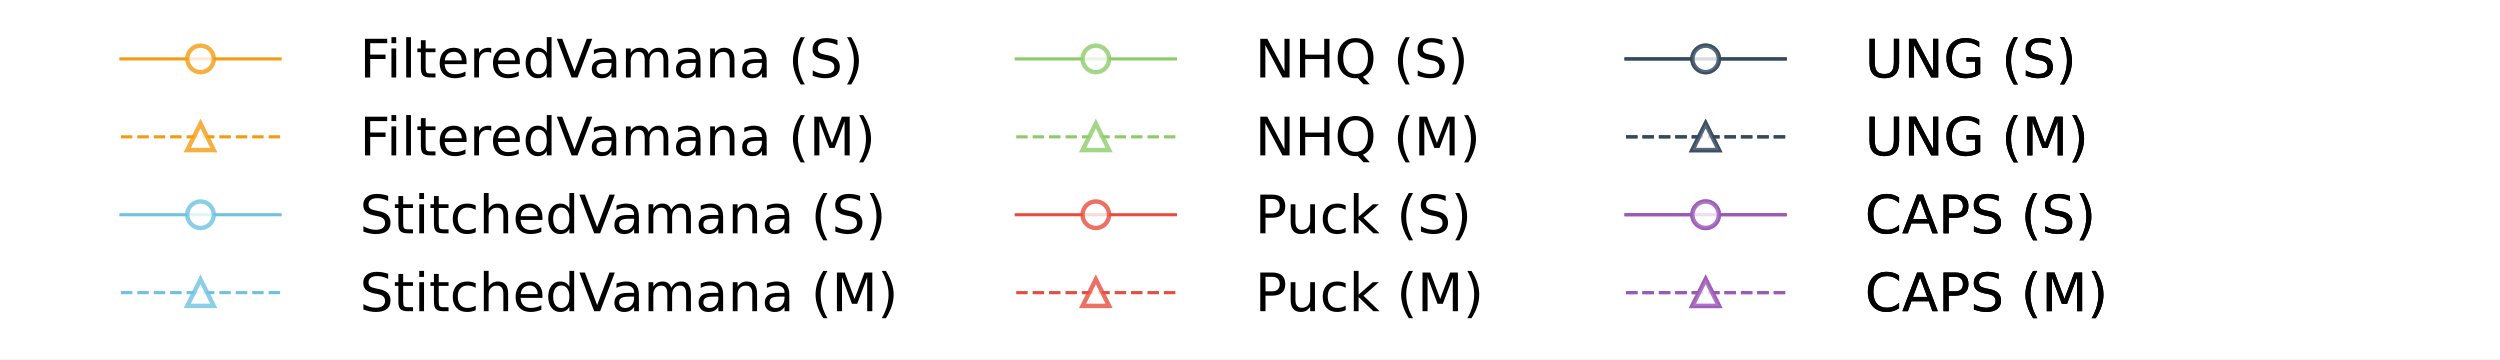
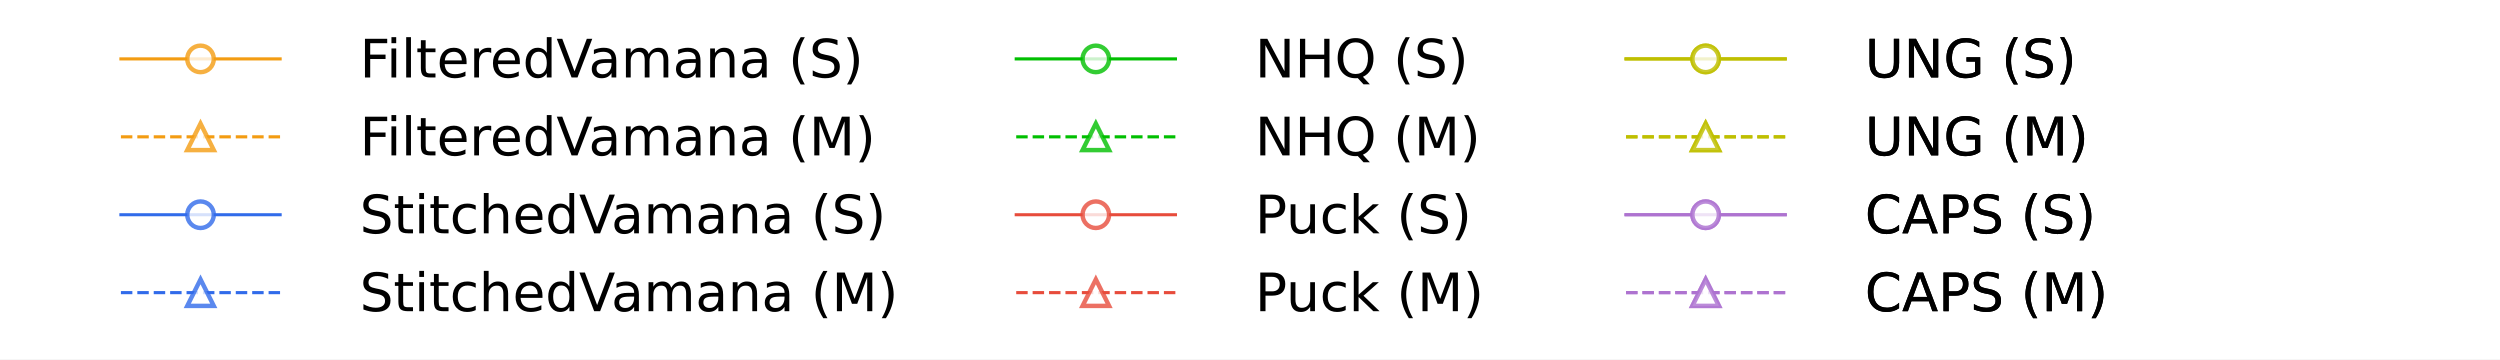
<svg xmlns="http://www.w3.org/2000/svg" xmlns:xlink="http://www.w3.org/1999/xlink" width="1130.4pt" height="162.51pt" viewBox="0 0 1130.4 162.51" version="1.1">
  <defs>
    <style type="text/css">*{stroke-linejoin: round; stroke-linecap: butt}</style>
  </defs>
  <g id="figure_1">
    <g id="patch_1">
      <path d="M 0 162.51  L 1130.4 162.51  L 1130.4 0  L 0 0  z " style="fill: #ffffff" />
    </g>
    <g id="axes_1">
      <g id="legend_1">
        <g id="line2d_1">
          <path d="M 54.669 26.636  L 90.669 26.636  L 126.669 26.636  " style="fill: none; stroke: #f39c12; stroke-width: 1.4; stroke-linecap: square" />
          <defs>
-             <path id="mac7955b28a" d="M 0 6  C 1.591 6 3.117 5.368 4.243 4.243  C 5.368 3.117 6 1.591 6 0  C 6 -1.591 5.368 -3.117 4.243 -4.243  C 3.117 -5.368 1.591 -6 0 -6  C -1.591 -6 -3.117 -5.368 -4.243 -4.243  C -5.368 -3.117 -6 -1.591 -6 0  C -6 1.591 -5.368 3.117 -4.243 4.243  C -3.117 5.368 -1.591 6 0 6  z " style="stroke: #f39c12; stroke-opacity: 0.8; stroke-width: 2" />
-           </defs>
-           <g>
-             <use xlink:href="#mac7955b28a" x="90.669" y="26.636" style="fill: #ffffff; fill-opacity: 0.8; stroke: #f39c12; stroke-opacity: 0.8; stroke-width: 2" />
+             <path id="md6bb0977e8" d="M 0 6  C 1.591 6 3.117 5.368 4.243 4.243  C 5.368 3.117 6 1.591 6 0  C 6 -1.591 5.368 -3.117 4.243 -4.243  C 3.117 -5.368 1.591 -6 0 -6  C -1.591 -6 -3.117 -5.368 -4.243 -4.243  C -5.368 -3.117 -6 -1.591 -6 0  C -6 1.591 -5.368 3.117 -4.243 4.243  C -3.117 5.368 -1.591 6 0 6  z " style="stroke: #f39c12; stroke-opacity: 0.8; stroke-width: 2" />
+           </defs>
+           <g>
+             <use xlink:href="#md6bb0977e8" x="90.669" y="26.636" style="fill: #ffffff; fill-opacity: 0.8; stroke: #f39c12; stroke-opacity: 0.8; stroke-width: 2" />
          </g>
        </g>
        <g id="text_1">
          <g transform="translate(162.6694 35.03625) scale(0.24 -0.24)">
            <defs>
              <path id="DejaVuSans-46" d="M 628 4666  L 3309 4666  L 3309 4134  L 1259 4134  L 1259 2759  L 3109 2759  L 3109 2228  L 1259 2228  L 1259 0  L 628 0  L 628 4666  z " transform="scale(0.015625)" />
              <path id="DejaVuSans-69" d="M 603 3500  L 1178 3500  L 1178 0  L 603 0  L 603 3500  z M 603 4863  L 1178 4863  L 1178 4134  L 603 4134  L 603 4863  z " transform="scale(0.015625)" />
              <path id="DejaVuSans-6c" d="M 603 4863  L 1178 4863  L 1178 0  L 603 0  L 603 4863  z " transform="scale(0.015625)" />
              <path id="DejaVuSans-74" d="M 1172 4494  L 1172 3500  L 2356 3500  L 2356 3053  L 1172 3053  L 1172 1153  Q 1172 725 1289 603  Q 1406 481 1766 481  L 2356 481  L 2356 0  L 1766 0  Q 1100 0 847 248  Q 594 497 594 1153  L 594 3053  L 172 3053  L 172 3500  L 594 3500  L 594 4494  L 1172 4494  z " transform="scale(0.015625)" />
              <path id="DejaVuSans-65" d="M 3597 1894  L 3597 1613  L 953 1613  Q 991 1019 1311 708  Q 1631 397 2203 397  Q 2534 397 2845 478  Q 3156 559 3463 722  L 3463 178  Q 3153 47 2828 -22  Q 2503 -91 2169 -91  Q 1331 -91 842 396  Q 353 884 353 1716  Q 353 2575 817 3079  Q 1281 3584 2069 3584  Q 2775 3584 3186 3129  Q 3597 2675 3597 1894  z M 3022 2063  Q 3016 2534 2758 2815  Q 2500 3097 2075 3097  Q 1594 3097 1305 2825  Q 1016 2553 972 2059  L 3022 2063  z " transform="scale(0.015625)" />
              <path id="DejaVuSans-72" d="M 2631 2963  Q 2534 3019 2420 3045  Q 2306 3072 2169 3072  Q 1681 3072 1420 2755  Q 1159 2438 1159 1844  L 1159 0  L 581 0  L 581 3500  L 1159 3500  L 1159 2956  Q 1341 3275 1631 3429  Q 1922 3584 2338 3584  Q 2397 3584 2469 3576  Q 2541 3569 2628 3553  L 2631 2963  z " transform="scale(0.015625)" />
              <path id="DejaVuSans-64" d="M 2906 2969  L 2906 4863  L 3481 4863  L 3481 0  L 2906 0  L 2906 525  Q 2725 213 2448 61  Q 2172 -91 1784 -91  Q 1150 -91 751 415  Q 353 922 353 1747  Q 353 2572 751 3078  Q 1150 3584 1784 3584  Q 2172 3584 2448 3432  Q 2725 3281 2906 2969  z M 947 1747  Q 947 1113 1208 752  Q 1469 391 1925 391  Q 2381 391 2643 752  Q 2906 1113 2906 1747  Q 2906 2381 2643 2742  Q 2381 3103 1925 3103  Q 1469 3103 1208 2742  Q 947 2381 947 1747  z " transform="scale(0.015625)" />
              <path id="DejaVuSans-56" d="M 1831 0  L 50 4666  L 709 4666  L 2188 738  L 3669 4666  L 4325 4666  L 2547 0  L 1831 0  z " transform="scale(0.015625)" />
              <path id="DejaVuSans-61" d="M 2194 1759  Q 1497 1759 1228 1600  Q 959 1441 959 1056  Q 959 750 1161 570  Q 1363 391 1709 391  Q 2188 391 2477 730  Q 2766 1069 2766 1631  L 2766 1759  L 2194 1759  z M 3341 1997  L 3341 0  L 2766 0  L 2766 531  Q 2569 213 2275 61  Q 1981 -91 1556 -91  Q 1019 -91 701 211  Q 384 513 384 1019  Q 384 1609 779 1909  Q 1175 2209 1959 2209  L 2766 2209  L 2766 2266  Q 2766 2663 2505 2880  Q 2244 3097 1772 3097  Q 1472 3097 1187 3025  Q 903 2953 641 2809  L 641 3341  Q 956 3463 1253 3523  Q 1550 3584 1831 3584  Q 2591 3584 2966 3190  Q 3341 2797 3341 1997  z " transform="scale(0.015625)" />
              <path id="DejaVuSans-6d" d="M 3328 2828  Q 3544 3216 3844 3400  Q 4144 3584 4550 3584  Q 5097 3584 5394 3201  Q 5691 2819 5691 2113  L 5691 0  L 5113 0  L 5113 2094  Q 5113 2597 4934 2840  Q 4756 3084 4391 3084  Q 3944 3084 3684 2787  Q 3425 2491 3425 1978  L 3425 0  L 2847 0  L 2847 2094  Q 2847 2600 2669 2842  Q 2491 3084 2119 3084  Q 1678 3084 1418 2786  Q 1159 2488 1159 1978  L 1159 0  L 581 0  L 581 3500  L 1159 3500  L 1159 2956  Q 1356 3278 1631 3431  Q 1906 3584 2284 3584  Q 2666 3584 2933 3390  Q 3200 3197 3328 2828  z " transform="scale(0.015625)" />
              <path id="DejaVuSans-6e" d="M 3513 2113  L 3513 0  L 2938 0  L 2938 2094  Q 2938 2591 2744 2837  Q 2550 3084 2163 3084  Q 1697 3084 1428 2787  Q 1159 2491 1159 1978  L 1159 0  L 581 0  L 581 3500  L 1159 3500  L 1159 2956  Q 1366 3272 1645 3428  Q 1925 3584 2291 3584  Q 2894 3584 3203 3211  Q 3513 2838 3513 2113  z " transform="scale(0.015625)" />
              <path id="DejaVuSans-20" transform="scale(0.015625)" />
              <path id="DejaVuSans-28" d="M 1984 4856  Q 1566 4138 1362 3434  Q 1159 2731 1159 2009  Q 1159 1288 1364 580  Q 1569 -128 1984 -844  L 1484 -844  Q 1016 -109 783 600  Q 550 1309 550 2009  Q 550 2706 781 3412  Q 1013 4119 1484 4856  L 1984 4856  z " transform="scale(0.015625)" />
              <path id="DejaVuSans-53" d="M 3425 4513  L 3425 3897  Q 3066 4069 2747 4153  Q 2428 4238 2131 4238  Q 1616 4238 1336 4038  Q 1056 3838 1056 3469  Q 1056 3159 1242 3001  Q 1428 2844 1947 2747  L 2328 2669  Q 3034 2534 3370 2195  Q 3706 1856 3706 1288  Q 3706 609 3251 259  Q 2797 -91 1919 -91  Q 1588 -91 1214 -16  Q 841 59 441 206  L 441 856  Q 825 641 1194 531  Q 1563 422 1919 422  Q 2459 422 2753 634  Q 3047 847 3047 1241  Q 3047 1584 2836 1778  Q 2625 1972 2144 2069  L 1759 2144  Q 1053 2284 737 2584  Q 422 2884 422 3419  Q 422 4038 858 4394  Q 1294 4750 2059 4750  Q 2388 4750 2728 4690  Q 3069 4631 3425 4513  z " transform="scale(0.015625)" />
              <path id="DejaVuSans-29" d="M 513 4856  L 1013 4856  Q 1481 4119 1714 3412  Q 1947 2706 1947 2009  Q 1947 1309 1714 600  Q 1481 -109 1013 -844  L 513 -844  Q 928 -128 1133 580  Q 1338 1288 1338 2009  Q 1338 2731 1133 3434  Q 928 4138 513 4856  z " transform="scale(0.015625)" />
            </defs>
            <use xlink:href="#DejaVuSans-46" />
            <use xlink:href="#DejaVuSans-69" transform="translate(50.26953 0)" />
            <use xlink:href="#DejaVuSans-6c" transform="translate(78.05273 0)" />
            <use xlink:href="#DejaVuSans-74" transform="translate(105.8359 0)" />
            <use xlink:href="#DejaVuSans-65" transform="translate(145.0449 0)" />
            <use xlink:href="#DejaVuSans-72" transform="translate(206.5684 0)" />
            <use xlink:href="#DejaVuSans-65" transform="translate(245.4316 0)" />
            <use xlink:href="#DejaVuSans-64" transform="translate(306.9551 0)" />
            <use xlink:href="#DejaVuSans-56" transform="translate(370.4316 0)" />
            <use xlink:href="#DejaVuSans-61" transform="translate(431.0898 0)" />
            <use xlink:href="#DejaVuSans-6d" transform="translate(492.3691 0)" />
            <use xlink:href="#DejaVuSans-61" transform="translate(589.7812 0)" />
            <use xlink:href="#DejaVuSans-6e" transform="translate(651.0605 0)" />
            <use xlink:href="#DejaVuSans-61" transform="translate(714.4395 0)" />
            <use xlink:href="#DejaVuSans-20" transform="translate(775.7188 0)" />
            <use xlink:href="#DejaVuSans-28" transform="translate(807.5059 0)" />
            <use xlink:href="#DejaVuSans-53" transform="translate(846.5195 0)" />
            <use xlink:href="#DejaVuSans-29" transform="translate(909.9961 0)" />
          </g>
        </g>
        <g id="line2d_2">
          <path d="M 54.669 61.864  L 90.669 61.864  L 126.669 61.864  " style="fill: none; stroke-dasharray: 5.18,2.24; stroke-dashoffset: 0; stroke: #f39c12; stroke-width: 1.4" />
          <defs>
-             <path id="m6ee561c718" d="M 0 -6  L -6 6  L 6 6  z " style="stroke: #f39c12; stroke-opacity: 0.8; stroke-width: 2; stroke-linejoin: miter" />
-           </defs>
-           <g>
-             <use xlink:href="#m6ee561c718" x="90.669" y="61.864" style="fill: #ffffff; fill-opacity: 0.8; stroke: #f39c12; stroke-opacity: 0.8; stroke-width: 2; stroke-linejoin: miter" />
+             <path id="m3557caacf2" d="M 0 -6  L -6 6  L 6 6  z " style="stroke: #f39c12; stroke-opacity: 0.8; stroke-width: 2; stroke-linejoin: miter" />
+           </defs>
+           <g>
+             <use xlink:href="#m3557caacf2" x="90.669" y="61.864" style="fill: #ffffff; fill-opacity: 0.8; stroke: #f39c12; stroke-opacity: 0.8; stroke-width: 2; stroke-linejoin: miter" />
          </g>
        </g>
        <g id="text_2">
          <g transform="translate(162.6694 70.26375) scale(0.24 -0.24)">
            <defs>
              <path id="DejaVuSans-4d" d="M 628 4666  L 1569 4666  L 2759 1491  L 3956 4666  L 4897 4666  L 4897 0  L 4281 0  L 4281 4097  L 3078 897  L 2444 897  L 1241 4097  L 1241 0  L 628 0  L 628 4666  z " transform="scale(0.015625)" />
            </defs>
            <use xlink:href="#DejaVuSans-46" />
            <use xlink:href="#DejaVuSans-69" transform="translate(50.26953 0)" />
            <use xlink:href="#DejaVuSans-6c" transform="translate(78.05273 0)" />
            <use xlink:href="#DejaVuSans-74" transform="translate(105.8359 0)" />
            <use xlink:href="#DejaVuSans-65" transform="translate(145.0449 0)" />
            <use xlink:href="#DejaVuSans-72" transform="translate(206.5684 0)" />
            <use xlink:href="#DejaVuSans-65" transform="translate(245.4316 0)" />
            <use xlink:href="#DejaVuSans-64" transform="translate(306.9551 0)" />
            <use xlink:href="#DejaVuSans-56" transform="translate(370.4316 0)" />
            <use xlink:href="#DejaVuSans-61" transform="translate(431.0898 0)" />
            <use xlink:href="#DejaVuSans-6d" transform="translate(492.3691 0)" />
            <use xlink:href="#DejaVuSans-61" transform="translate(589.7812 0)" />
            <use xlink:href="#DejaVuSans-6e" transform="translate(651.0605 0)" />
            <use xlink:href="#DejaVuSans-61" transform="translate(714.4395 0)" />
            <use xlink:href="#DejaVuSans-20" transform="translate(775.7188 0)" />
            <use xlink:href="#DejaVuSans-28" transform="translate(807.5059 0)" />
            <use xlink:href="#DejaVuSans-4d" transform="translate(846.5195 0)" />
            <use xlink:href="#DejaVuSans-29" transform="translate(932.7988 0)" />
          </g>
        </g>
        <g id="line2d_3">
-           <path d="M 54.669 97.091  L 90.669 97.091  L 126.669 97.091  " style="fill: none; stroke: #6ec1e0; stroke-width: 1.4; stroke-linecap: square" />
-           <defs>
-             <path id="m2682a00ff1" d="M 0 6  C 1.591 6 3.117 5.368 4.243 4.243  C 5.368 3.117 6 1.591 6 0  C 6 -1.591 5.368 -3.117 4.243 -4.243  C 3.117 -5.368 1.591 -6 0 -6  C -1.591 -6 -3.117 -5.368 -4.243 -4.243  C -5.368 -3.117 -6 -1.591 -6 0  C -6 1.591 -5.368 3.117 -4.243 4.243  C -3.117 5.368 -1.591 6 0 6  z " style="stroke: #6ec1e0; stroke-opacity: 0.8; stroke-width: 2" />
-           </defs>
-           <g>
-             <use xlink:href="#m2682a00ff1" x="90.669" y="97.091" style="fill: #ffffff; fill-opacity: 0.8; stroke: #6ec1e0; stroke-opacity: 0.8; stroke-width: 2" />
+           <path d="M 54.669 97.091  L 90.669 97.091  L 126.669 97.091  " style="fill: none; stroke: #316bea; stroke-width: 1.4; stroke-linecap: square" />
+           <defs>
+             <path id="m177346a9b3" d="M 0 6  C 1.591 6 3.117 5.368 4.243 4.243  C 5.368 3.117 6 1.591 6 0  C 6 -1.591 5.368 -3.117 4.243 -4.243  C 3.117 -5.368 1.591 -6 0 -6  C -1.591 -6 -3.117 -5.368 -4.243 -4.243  C -5.368 -3.117 -6 -1.591 -6 0  C -6 1.591 -5.368 3.117 -4.243 4.243  C -3.117 5.368 -1.591 6 0 6  z " style="stroke: #316bea; stroke-opacity: 0.8; stroke-width: 2" />
+           </defs>
+           <g>
+             <use xlink:href="#m177346a9b3" x="90.669" y="97.091" style="fill: #ffffff; fill-opacity: 0.8; stroke: #316bea; stroke-opacity: 0.8; stroke-width: 2" />
          </g>
        </g>
        <g id="text_3">
          <g transform="translate(162.6694 105.4912) scale(0.24 -0.24)">
            <defs>
              <path id="DejaVuSans-63" d="M 3122 3366  L 3122 2828  Q 2878 2963 2633 3030  Q 2388 3097 2138 3097  Q 1578 3097 1268 2742  Q 959 2388 959 1747  Q 959 1106 1268 751  Q 1578 397 2138 397  Q 2388 397 2633 464  Q 2878 531 3122 666  L 3122 134  Q 2881 22 2623 -34  Q 2366 -91 2075 -91  Q 1284 -91 818 406  Q 353 903 353 1747  Q 353 2603 823 3093  Q 1294 3584 2113 3584  Q 2378 3584 2631 3529  Q 2884 3475 3122 3366  z " transform="scale(0.015625)" />
              <path id="DejaVuSans-68" d="M 3513 2113  L 3513 0  L 2938 0  L 2938 2094  Q 2938 2591 2744 2837  Q 2550 3084 2163 3084  Q 1697 3084 1428 2787  Q 1159 2491 1159 1978  L 1159 0  L 581 0  L 581 4863  L 1159 4863  L 1159 2956  Q 1366 3272 1645 3428  Q 1925 3584 2291 3584  Q 2894 3584 3203 3211  Q 3513 2838 3513 2113  z " transform="scale(0.015625)" />
            </defs>
            <use xlink:href="#DejaVuSans-53" />
            <use xlink:href="#DejaVuSans-74" transform="translate(63.47656 0)" />
            <use xlink:href="#DejaVuSans-69" transform="translate(102.6855 0)" />
            <use xlink:href="#DejaVuSans-74" transform="translate(130.4688 0)" />
            <use xlink:href="#DejaVuSans-63" transform="translate(169.6777 0)" />
            <use xlink:href="#DejaVuSans-68" transform="translate(224.6582 0)" />
            <use xlink:href="#DejaVuSans-65" transform="translate(288.0371 0)" />
            <use xlink:href="#DejaVuSans-64" transform="translate(349.5605 0)" />
            <use xlink:href="#DejaVuSans-56" transform="translate(413.0371 0)" />
            <use xlink:href="#DejaVuSans-61" transform="translate(473.6953 0)" />
            <use xlink:href="#DejaVuSans-6d" transform="translate(534.9746 0)" />
            <use xlink:href="#DejaVuSans-61" transform="translate(632.3867 0)" />
            <use xlink:href="#DejaVuSans-6e" transform="translate(693.666 0)" />
            <use xlink:href="#DejaVuSans-61" transform="translate(757.0449 0)" />
            <use xlink:href="#DejaVuSans-20" transform="translate(818.3242 0)" />
            <use xlink:href="#DejaVuSans-28" transform="translate(850.1113 0)" />
            <use xlink:href="#DejaVuSans-53" transform="translate(889.125 0)" />
            <use xlink:href="#DejaVuSans-29" transform="translate(952.6016 0)" />
          </g>
        </g>
        <g id="line2d_4">
-           <path d="M 54.669 132.319  L 90.669 132.319  L 126.669 132.319  " style="fill: none; stroke-dasharray: 5.18,2.24; stroke-dashoffset: 0; stroke: #6ec1e0; stroke-width: 1.4" />
-           <defs>
-             <path id="m6771b1f4f6" d="M 0 -6  L -6 6  L 6 6  z " style="stroke: #6ec1e0; stroke-opacity: 0.8; stroke-width: 2; stroke-linejoin: miter" />
-           </defs>
-           <g>
-             <use xlink:href="#m6771b1f4f6" x="90.669" y="132.319" style="fill: #ffffff; fill-opacity: 0.8; stroke: #6ec1e0; stroke-opacity: 0.8; stroke-width: 2; stroke-linejoin: miter" />
+           <path d="M 54.669 132.319  L 90.669 132.319  L 126.669 132.319  " style="fill: none; stroke-dasharray: 5.18,2.24; stroke-dashoffset: 0; stroke: #316bea; stroke-width: 1.4" />
+           <defs>
+             <path id="m5e4b78d900" d="M 0 -6  L -6 6  L 6 6  z " style="stroke: #316bea; stroke-opacity: 0.8; stroke-width: 2; stroke-linejoin: miter" />
+           </defs>
+           <g>
+             <use xlink:href="#m5e4b78d900" x="90.669" y="132.319" style="fill: #ffffff; fill-opacity: 0.8; stroke: #316bea; stroke-opacity: 0.8; stroke-width: 2; stroke-linejoin: miter" />
          </g>
        </g>
        <g id="text_4">
          <g transform="translate(162.6694 140.7188) scale(0.24 -0.24)">
            <use xlink:href="#DejaVuSans-53" />
            <use xlink:href="#DejaVuSans-74" transform="translate(63.47656 0)" />
            <use xlink:href="#DejaVuSans-69" transform="translate(102.6855 0)" />
            <use xlink:href="#DejaVuSans-74" transform="translate(130.4688 0)" />
            <use xlink:href="#DejaVuSans-63" transform="translate(169.6777 0)" />
            <use xlink:href="#DejaVuSans-68" transform="translate(224.6582 0)" />
            <use xlink:href="#DejaVuSans-65" transform="translate(288.0371 0)" />
            <use xlink:href="#DejaVuSans-64" transform="translate(349.5605 0)" />
            <use xlink:href="#DejaVuSans-56" transform="translate(413.0371 0)" />
            <use xlink:href="#DejaVuSans-61" transform="translate(473.6953 0)" />
            <use xlink:href="#DejaVuSans-6d" transform="translate(534.9746 0)" />
            <use xlink:href="#DejaVuSans-61" transform="translate(632.3867 0)" />
            <use xlink:href="#DejaVuSans-6e" transform="translate(693.666 0)" />
            <use xlink:href="#DejaVuSans-61" transform="translate(757.0449 0)" />
            <use xlink:href="#DejaVuSans-20" transform="translate(818.3242 0)" />
            <use xlink:href="#DejaVuSans-28" transform="translate(850.1113 0)" />
            <use xlink:href="#DejaVuSans-4d" transform="translate(889.125 0)" />
            <use xlink:href="#DejaVuSans-29" transform="translate(975.4043 0)" />
          </g>
        </g>
      </g>
      <g id="legend_2">
        <g id="line2d_5">
-           <path d="M 459.491 26.636  L 495.491 26.636  L 531.491 26.636  " style="fill: none; stroke: #8fcb6b; stroke-width: 1.4; stroke-linecap: square" />
-           <defs>
-             <path id="m5a5c40d81c" d="M 0 6  C 1.591 6 3.117 5.368 4.243 4.243  C 5.368 3.117 6 1.591 6 0  C 6 -1.591 5.368 -3.117 4.243 -4.243  C 3.117 -5.368 1.591 -6 0 -6  C -1.591 -6 -3.117 -5.368 -4.243 -4.243  C -5.368 -3.117 -6 -1.591 -6 0  C -6 1.591 -5.368 3.117 -4.243 4.243  C -3.117 5.368 -1.591 6 0 6  z " style="stroke: #8fcb6b; stroke-opacity: 0.8; stroke-width: 2" />
-           </defs>
-           <g>
-             <use xlink:href="#m5a5c40d81c" x="495.491" y="26.636" style="fill: #ffffff; fill-opacity: 0.8; stroke: #8fcb6b; stroke-opacity: 0.8; stroke-width: 2" />
+           <path d="M 459.491 26.636  L 495.491 26.636  L 531.491 26.636  " style="fill: none; stroke: #00bf00; stroke-width: 1.4; stroke-linecap: square" />
+           <defs>
+             <path id="mfe24ed9e96" d="M 0 6  C 1.591 6 3.117 5.368 4.243 4.243  C 5.368 3.117 6 1.591 6 0  C 6 -1.591 5.368 -3.117 4.243 -4.243  C 3.117 -5.368 1.591 -6 0 -6  C -1.591 -6 -3.117 -5.368 -4.243 -4.243  C -5.368 -3.117 -6 -1.591 -6 0  C -6 1.591 -5.368 3.117 -4.243 4.243  C -3.117 5.368 -1.591 6 0 6  z " style="stroke: #00bf00; stroke-opacity: 0.8; stroke-width: 2" />
+           </defs>
+           <g>
+             <use xlink:href="#mfe24ed9e96" x="495.491" y="26.636" style="fill: #ffffff; fill-opacity: 0.8; stroke: #00bf00; stroke-opacity: 0.8; stroke-width: 2" />
          </g>
        </g>
        <g id="text_5">
          <g transform="translate(567.4913 35.03625) scale(0.24 -0.24)">
            <defs>
              <path id="DejaVuSans-4e" d="M 628 4666  L 1478 4666  L 3547 763  L 3547 4666  L 4159 4666  L 4159 0  L 3309 0  L 1241 3903  L 1241 0  L 628 0  L 628 4666  z " transform="scale(0.015625)" />
              <path id="DejaVuSans-48" d="M 628 4666  L 1259 4666  L 1259 2753  L 3553 2753  L 3553 4666  L 4184 4666  L 4184 0  L 3553 0  L 3553 2222  L 1259 2222  L 1259 0  L 628 0  L 628 4666  z " transform="scale(0.015625)" />
              <path id="DejaVuSans-51" d="M 2522 4238  Q 1834 4238 1429 3725  Q 1025 3213 1025 2328  Q 1025 1447 1429 934  Q 1834 422 2522 422  Q 3209 422 3611 934  Q 4013 1447 4013 2328  Q 4013 3213 3611 3725  Q 3209 4238 2522 4238  z M 3406 84  L 4238 -825  L 3475 -825  L 2784 -78  Q 2681 -84 2626 -87  Q 2572 -91 2522 -91  Q 1538 -91 948 567  Q 359 1225 359 2328  Q 359 3434 948 4092  Q 1538 4750 2522 4750  Q 3503 4750 4090 4092  Q 4678 3434 4678 2328  Q 4678 1516 4351 937  Q 4025 359 3406 84  z " transform="scale(0.015625)" />
            </defs>
            <use xlink:href="#DejaVuSans-4e" />
            <use xlink:href="#DejaVuSans-48" transform="translate(74.80469 0)" />
            <use xlink:href="#DejaVuSans-51" transform="translate(150 0)" />
            <use xlink:href="#DejaVuSans-20" transform="translate(228.7109 0)" />
            <use xlink:href="#DejaVuSans-28" transform="translate(260.498 0)" />
            <use xlink:href="#DejaVuSans-53" transform="translate(299.5117 0)" />
            <use xlink:href="#DejaVuSans-29" transform="translate(362.9883 0)" />
          </g>
        </g>
        <g id="line2d_6">
-           <path d="M 459.491 61.864  L 495.491 61.864  L 531.491 61.864  " style="fill: none; stroke-dasharray: 5.18,2.24; stroke-dashoffset: 0; stroke: #8fcb6b; stroke-width: 1.4" />
-           <defs>
-             <path id="mc3998276cc" d="M 0 -6  L -6 6  L 6 6  z " style="stroke: #8fcb6b; stroke-opacity: 0.8; stroke-width: 2; stroke-linejoin: miter" />
-           </defs>
-           <g>
-             <use xlink:href="#mc3998276cc" x="495.491" y="61.864" style="fill: #ffffff; fill-opacity: 0.8; stroke: #8fcb6b; stroke-opacity: 0.8; stroke-width: 2; stroke-linejoin: miter" />
+           <path d="M 459.491 61.864  L 495.491 61.864  L 531.491 61.864  " style="fill: none; stroke-dasharray: 5.18,2.24; stroke-dashoffset: 0; stroke: #00bf00; stroke-width: 1.4" />
+           <defs>
+             <path id="m2b65d11ede" d="M 0 -6  L -6 6  L 6 6  z " style="stroke: #00bf00; stroke-opacity: 0.8; stroke-width: 2; stroke-linejoin: miter" />
+           </defs>
+           <g>
+             <use xlink:href="#m2b65d11ede" x="495.491" y="61.864" style="fill: #ffffff; fill-opacity: 0.8; stroke: #00bf00; stroke-opacity: 0.8; stroke-width: 2; stroke-linejoin: miter" />
          </g>
        </g>
        <g id="text_6">
          <g transform="translate(567.4913 70.26375) scale(0.24 -0.24)">
            <use xlink:href="#DejaVuSans-4e" />
            <use xlink:href="#DejaVuSans-48" transform="translate(74.80469 0)" />
            <use xlink:href="#DejaVuSans-51" transform="translate(150 0)" />
            <use xlink:href="#DejaVuSans-20" transform="translate(228.7109 0)" />
            <use xlink:href="#DejaVuSans-28" transform="translate(260.498 0)" />
            <use xlink:href="#DejaVuSans-4d" transform="translate(299.5117 0)" />
            <use xlink:href="#DejaVuSans-29" transform="translate(385.791 0)" />
          </g>
        </g>
        <g id="line2d_7">
          <path d="M 459.491 97.091  L 495.491 97.091  L 531.491 97.091  " style="fill: none; stroke: #e74c3c; stroke-width: 1.4; stroke-linecap: square" />
          <defs>
-             <path id="m4acc0d5b5d" d="M 0 6  C 1.591 6 3.117 5.368 4.243 4.243  C 5.368 3.117 6 1.591 6 0  C 6 -1.591 5.368 -3.117 4.243 -4.243  C 3.117 -5.368 1.591 -6 0 -6  C -1.591 -6 -3.117 -5.368 -4.243 -4.243  C -5.368 -3.117 -6 -1.591 -6 0  C -6 1.591 -5.368 3.117 -4.243 4.243  C -3.117 5.368 -1.591 6 0 6  z " style="stroke: #e74c3c; stroke-opacity: 0.8; stroke-width: 2" />
-           </defs>
-           <g>
-             <use xlink:href="#m4acc0d5b5d" x="495.491" y="97.091" style="fill: #ffffff; fill-opacity: 0.8; stroke: #e74c3c; stroke-opacity: 0.8; stroke-width: 2" />
+             <path id="m8f96f15225" d="M 0 6  C 1.591 6 3.117 5.368 4.243 4.243  C 5.368 3.117 6 1.591 6 0  C 6 -1.591 5.368 -3.117 4.243 -4.243  C 3.117 -5.368 1.591 -6 0 -6  C -1.591 -6 -3.117 -5.368 -4.243 -4.243  C -5.368 -3.117 -6 -1.591 -6 0  C -6 1.591 -5.368 3.117 -4.243 4.243  C -3.117 5.368 -1.591 6 0 6  z " style="stroke: #e74c3c; stroke-opacity: 0.8; stroke-width: 2" />
+           </defs>
+           <g>
+             <use xlink:href="#m8f96f15225" x="495.491" y="97.091" style="fill: #ffffff; fill-opacity: 0.8; stroke: #e74c3c; stroke-opacity: 0.8; stroke-width: 2" />
          </g>
        </g>
        <g id="text_7">
          <g transform="translate(567.4913 105.4912) scale(0.24 -0.24)">
            <defs>
              <path id="DejaVuSans-50" d="M 1259 4147  L 1259 2394  L 2053 2394  Q 2494 2394 2734 2622  Q 2975 2850 2975 3272  Q 2975 3691 2734 3919  Q 2494 4147 2053 4147  L 1259 4147  z M 628 4666  L 2053 4666  Q 2838 4666 3239 4311  Q 3641 3956 3641 3272  Q 3641 2581 3239 2228  Q 2838 1875 2053 1875  L 1259 1875  L 1259 0  L 628 0  L 628 4666  z " transform="scale(0.015625)" />
              <path id="DejaVuSans-75" d="M 544 1381  L 544 3500  L 1119 3500  L 1119 1403  Q 1119 906 1312 657  Q 1506 409 1894 409  Q 2359 409 2629 706  Q 2900 1003 2900 1516  L 2900 3500  L 3475 3500  L 3475 0  L 2900 0  L 2900 538  Q 2691 219 2414 64  Q 2138 -91 1772 -91  Q 1169 -91 856 284  Q 544 659 544 1381  z M 1991 3584  L 1991 3584  z " transform="scale(0.015625)" />
              <path id="DejaVuSans-6b" d="M 581 4863  L 1159 4863  L 1159 1991  L 2875 3500  L 3609 3500  L 1753 1863  L 3688 0  L 2938 0  L 1159 1709  L 1159 0  L 581 0  L 581 4863  z " transform="scale(0.015625)" />
            </defs>
            <use xlink:href="#DejaVuSans-50" />
            <use xlink:href="#DejaVuSans-75" transform="translate(58.55273 0)" />
            <use xlink:href="#DejaVuSans-63" transform="translate(121.9316 0)" />
            <use xlink:href="#DejaVuSans-6b" transform="translate(176.9121 0)" />
            <use xlink:href="#DejaVuSans-20" transform="translate(234.8223 0)" />
            <use xlink:href="#DejaVuSans-28" transform="translate(266.6094 0)" />
            <use xlink:href="#DejaVuSans-53" transform="translate(305.623 0)" />
            <use xlink:href="#DejaVuSans-29" transform="translate(369.0996 0)" />
          </g>
        </g>
        <g id="line2d_8">
          <path d="M 459.491 132.319  L 495.491 132.319  L 531.491 132.319  " style="fill: none; stroke-dasharray: 5.18,2.24; stroke-dashoffset: 0; stroke: #e74c3c; stroke-width: 1.4" />
          <defs>
-             <path id="m750e1df5b0" d="M 0 -6  L -6 6  L 6 6  z " style="stroke: #e74c3c; stroke-opacity: 0.8; stroke-width: 2; stroke-linejoin: miter" />
-           </defs>
-           <g>
-             <use xlink:href="#m750e1df5b0" x="495.491" y="132.319" style="fill: #ffffff; fill-opacity: 0.8; stroke: #e74c3c; stroke-opacity: 0.8; stroke-width: 2; stroke-linejoin: miter" />
+             <path id="m49ab8f5d0c" d="M 0 -6  L -6 6  L 6 6  z " style="stroke: #e74c3c; stroke-opacity: 0.8; stroke-width: 2; stroke-linejoin: miter" />
+           </defs>
+           <g>
+             <use xlink:href="#m49ab8f5d0c" x="495.491" y="132.319" style="fill: #ffffff; fill-opacity: 0.8; stroke: #e74c3c; stroke-opacity: 0.8; stroke-width: 2; stroke-linejoin: miter" />
          </g>
        </g>
        <g id="text_8">
          <g transform="translate(567.4913 140.7188) scale(0.24 -0.24)">
            <use xlink:href="#DejaVuSans-50" />
            <use xlink:href="#DejaVuSans-75" transform="translate(58.55273 0)" />
            <use xlink:href="#DejaVuSans-63" transform="translate(121.9316 0)" />
            <use xlink:href="#DejaVuSans-6b" transform="translate(176.9121 0)" />
            <use xlink:href="#DejaVuSans-20" transform="translate(234.8223 0)" />
            <use xlink:href="#DejaVuSans-28" transform="translate(266.6094 0)" />
            <use xlink:href="#DejaVuSans-4d" transform="translate(305.623 0)" />
            <use xlink:href="#DejaVuSans-29" transform="translate(391.9023 0)" />
          </g>
        </g>
      </g>
      <g id="legend_3">
        <g id="line2d_9">
-           <path d="M 735.227 26.636  L 771.227 26.636  L 807.227 26.636  " style="fill: none; stroke: #34495e; stroke-width: 1.4; stroke-linecap: square" />
-           <defs>
-             <path id="m24cf943d2c" d="M 0 6  C 1.591 6 3.117 5.368 4.243 4.243  C 5.368 3.117 6 1.591 6 0  C 6 -1.591 5.368 -3.117 4.243 -4.243  C 3.117 -5.368 1.591 -6 0 -6  C -1.591 -6 -3.117 -5.368 -4.243 -4.243  C -5.368 -3.117 -6 -1.591 -6 0  C -6 1.591 -5.368 3.117 -4.243 4.243  C -3.117 5.368 -1.591 6 0 6  z " style="stroke: #34495e; stroke-opacity: 0.8; stroke-width: 2" />
-           </defs>
-           <g>
-             <use xlink:href="#m24cf943d2c" x="771.227" y="26.636" style="fill: #ffffff; fill-opacity: 0.8; stroke: #34495e; stroke-opacity: 0.8; stroke-width: 2" />
+           <path d="M 735.227 26.636  L 771.227 26.636  L 807.227 26.636  " style="fill: none; stroke: #bfbf00; stroke-width: 1.4; stroke-linecap: square" />
+           <defs>
+             <path id="m2ae3f72a7a" d="M 0 6  C 1.591 6 3.117 5.368 4.243 4.243  C 5.368 3.117 6 1.591 6 0  C 6 -1.591 5.368 -3.117 4.243 -4.243  C 3.117 -5.368 1.591 -6 0 -6  C -1.591 -6 -3.117 -5.368 -4.243 -4.243  C -5.368 -3.117 -6 -1.591 -6 0  C -6 1.591 -5.368 3.117 -4.243 4.243  C -3.117 5.368 -1.591 6 0 6  z " style="stroke: #bfbf00; stroke-opacity: 0.8; stroke-width: 2" />
+           </defs>
+           <g>
+             <use xlink:href="#m2ae3f72a7a" x="771.227" y="26.636" style="fill: #ffffff; fill-opacity: 0.8; stroke: #bfbf00; stroke-opacity: 0.8; stroke-width: 2" />
          </g>
        </g>
        <g id="text_9">
          <g transform="translate(843.2269 35.03625) scale(0.24 -0.24)">
            <defs>
              <path id="DejaVuSans-55" d="M 556 4666  L 1191 4666  L 1191 1831  Q 1191 1081 1462 751  Q 1734 422 2344 422  Q 2950 422 3222 751  Q 3494 1081 3494 1831  L 3494 4666  L 4128 4666  L 4128 1753  Q 4128 841 3676 375  Q 3225 -91 2344 -91  Q 1459 -91 1007 375  Q 556 841 556 1753  L 556 4666  z " transform="scale(0.015625)" />
              <path id="DejaVuSans-47" d="M 3809 666  L 3809 1919  L 2778 1919  L 2778 2438  L 4434 2438  L 4434 434  Q 4069 175 3628 42  Q 3188 -91 2688 -91  Q 1594 -91 976 548  Q 359 1188 359 2328  Q 359 3472 976 4111  Q 1594 4750 2688 4750  Q 3144 4750 3555 4637  Q 3966 4525 4313 4306  L 4313 3634  Q 3963 3931 3569 4081  Q 3175 4231 2741 4231  Q 1884 4231 1454 3753  Q 1025 3275 1025 2328  Q 1025 1384 1454 906  Q 1884 428 2741 428  Q 3075 428 3337 486  Q 3600 544 3809 666  z " transform="scale(0.015625)" />
            </defs>
            <use xlink:href="#DejaVuSans-55" />
            <use xlink:href="#DejaVuSans-4e" transform="translate(73.19336 0)" />
            <use xlink:href="#DejaVuSans-47" transform="translate(147.998 0)" />
            <use xlink:href="#DejaVuSans-20" transform="translate(225.4883 0)" />
            <use xlink:href="#DejaVuSans-28" transform="translate(257.2754 0)" />
            <use xlink:href="#DejaVuSans-53" transform="translate(296.2891 0)" />
            <use xlink:href="#DejaVuSans-29" transform="translate(359.7656 0)" />
          </g>
        </g>
        <g id="line2d_10">
-           <path d="M 735.227 61.864  L 771.227 61.864  L 807.227 61.864  " style="fill: none; stroke-dasharray: 5.18,2.24; stroke-dashoffset: 0; stroke: #34495e; stroke-width: 1.4" />
-           <defs>
-             <path id="m75b134c379" d="M 0 -6  L -6 6  L 6 6  z " style="stroke: #34495e; stroke-opacity: 0.8; stroke-width: 2; stroke-linejoin: miter" />
-           </defs>
-           <g>
-             <use xlink:href="#m75b134c379" x="771.227" y="61.864" style="fill: #ffffff; fill-opacity: 0.8; stroke: #34495e; stroke-opacity: 0.8; stroke-width: 2; stroke-linejoin: miter" />
+           <path d="M 735.227 61.864  L 771.227 61.864  L 807.227 61.864  " style="fill: none; stroke-dasharray: 5.18,2.24; stroke-dashoffset: 0; stroke: #bfbf00; stroke-width: 1.4" />
+           <defs>
+             <path id="m0b80fde4a1" d="M 0 -6  L -6 6  L 6 6  z " style="stroke: #bfbf00; stroke-opacity: 0.8; stroke-width: 2; stroke-linejoin: miter" />
+           </defs>
+           <g>
+             <use xlink:href="#m0b80fde4a1" x="771.227" y="61.864" style="fill: #ffffff; fill-opacity: 0.8; stroke: #bfbf00; stroke-opacity: 0.8; stroke-width: 2; stroke-linejoin: miter" />
          </g>
        </g>
        <g id="text_10">
          <g transform="translate(843.2269 70.26375) scale(0.24 -0.24)">
            <use xlink:href="#DejaVuSans-55" />
            <use xlink:href="#DejaVuSans-4e" transform="translate(73.19336 0)" />
            <use xlink:href="#DejaVuSans-47" transform="translate(147.998 0)" />
            <use xlink:href="#DejaVuSans-20" transform="translate(225.4883 0)" />
            <use xlink:href="#DejaVuSans-28" transform="translate(257.2754 0)" />
            <use xlink:href="#DejaVuSans-4d" transform="translate(296.2891 0)" />
            <use xlink:href="#DejaVuSans-29" transform="translate(382.5684 0)" />
          </g>
        </g>
        <g id="line2d_11">
-           <path d="M 735.227 97.091  L 771.227 97.091  L 807.227 97.091  " style="fill: none; stroke: #9b59b6; stroke-width: 1.4; stroke-linecap: square" />
-           <defs>
-             <path id="m0533dfd8c0" d="M 0 6  C 1.591 6 3.117 5.368 4.243 4.243  C 5.368 3.117 6 1.591 6 0  C 6 -1.591 5.368 -3.117 4.243 -4.243  C 3.117 -5.368 1.591 -6 0 -6  C -1.591 -6 -3.117 -5.368 -4.243 -4.243  C -5.368 -3.117 -6 -1.591 -6 0  C -6 1.591 -5.368 3.117 -4.243 4.243  C -3.117 5.368 -1.591 6 0 6  z " style="stroke: #9b59b6; stroke-opacity: 0.8; stroke-width: 2" />
-           </defs>
-           <g>
-             <use xlink:href="#m0533dfd8c0" x="771.227" y="97.091" style="fill: #ffffff; fill-opacity: 0.8; stroke: #9b59b6; stroke-opacity: 0.8; stroke-width: 2" />
+           <path d="M 735.227 97.091  L 771.227 97.091  L 807.227 97.091  " style="fill: none; stroke: #ae73d0; stroke-width: 1.4; stroke-linecap: square" />
+           <defs>
+             <path id="m0d6ed064d0" d="M 0 6  C 1.591 6 3.117 5.368 4.243 4.243  C 5.368 3.117 6 1.591 6 0  C 6 -1.591 5.368 -3.117 4.243 -4.243  C 3.117 -5.368 1.591 -6 0 -6  C -1.591 -6 -3.117 -5.368 -4.243 -4.243  C -5.368 -3.117 -6 -1.591 -6 0  C -6 1.591 -5.368 3.117 -4.243 4.243  C -3.117 5.368 -1.591 6 0 6  z " style="stroke: #ae73d0; stroke-opacity: 0.8; stroke-width: 2" />
+           </defs>
+           <g>
+             <use xlink:href="#m0d6ed064d0" x="771.227" y="97.091" style="fill: #ffffff; fill-opacity: 0.8; stroke: #ae73d0; stroke-opacity: 0.8; stroke-width: 2" />
          </g>
        </g>
        <g id="text_11">
          <g transform="translate(843.2269 105.4912) scale(0.24 -0.24)">
            <defs>
              <path id="DejaVuSans-43" d="M 4122 4306  L 4122 3641  Q 3803 3938 3442 4084  Q 3081 4231 2675 4231  Q 1875 4231 1450 3742  Q 1025 3253 1025 2328  Q 1025 1406 1450 917  Q 1875 428 2675 428  Q 3081 428 3442 575  Q 3803 722 4122 1019  L 4122 359  Q 3791 134 3420 21  Q 3050 -91 2638 -91  Q 1578 -91 968 557  Q 359 1206 359 2328  Q 359 3453 968 4101  Q 1578 4750 2638 4750  Q 3056 4750 3426 4639  Q 3797 4528 4122 4306  z " transform="scale(0.015625)" />
              <path id="DejaVuSans-41" d="M 2188 4044  L 1331 1722  L 3047 1722  L 2188 4044  z M 1831 4666  L 2547 4666  L 4325 0  L 3669 0  L 3244 1197  L 1141 1197  L 716 0  L 50 0  L 1831 4666  z " transform="scale(0.015625)" />
            </defs>
            <use xlink:href="#DejaVuSans-43" />
            <use xlink:href="#DejaVuSans-41" transform="translate(69.82422 0)" />
            <use xlink:href="#DejaVuSans-50" transform="translate(138.2324 0)" />
            <use xlink:href="#DejaVuSans-53" transform="translate(198.5352 0)" />
            <use xlink:href="#DejaVuSans-20" transform="translate(262.0117 0)" />
            <use xlink:href="#DejaVuSans-28" transform="translate(293.7988 0)" />
            <use xlink:href="#DejaVuSans-53" transform="translate(332.8125 0)" />
            <use xlink:href="#DejaVuSans-29" transform="translate(396.2891 0)" />
          </g>
        </g>
        <g id="line2d_12">
-           <path d="M 735.227 132.319  L 771.227 132.319  L 807.227 132.319  " style="fill: none; stroke-dasharray: 5.18,2.24; stroke-dashoffset: 0; stroke: #9b59b6; stroke-width: 1.4" />
-           <defs>
-             <path id="m4425a88377" d="M 0 -6  L -6 6  L 6 6  z " style="stroke: #9b59b6; stroke-opacity: 0.8; stroke-width: 2; stroke-linejoin: miter" />
-           </defs>
-           <g>
-             <use xlink:href="#m4425a88377" x="771.227" y="132.319" style="fill: #ffffff; fill-opacity: 0.8; stroke: #9b59b6; stroke-opacity: 0.8; stroke-width: 2; stroke-linejoin: miter" />
+           <path d="M 735.227 132.319  L 771.227 132.319  L 807.227 132.319  " style="fill: none; stroke-dasharray: 5.18,2.24; stroke-dashoffset: 0; stroke: #ae73d0; stroke-width: 1.4" />
+           <defs>
+             <path id="m443d5ef9c9" d="M 0 -6  L -6 6  L 6 6  z " style="stroke: #ae73d0; stroke-opacity: 0.8; stroke-width: 2; stroke-linejoin: miter" />
+           </defs>
+           <g>
+             <use xlink:href="#m443d5ef9c9" x="771.227" y="132.319" style="fill: #ffffff; fill-opacity: 0.8; stroke: #ae73d0; stroke-opacity: 0.8; stroke-width: 2; stroke-linejoin: miter" />
          </g>
        </g>
        <g id="text_12">
          <g transform="translate(843.2269 140.7188) scale(0.24 -0.24)">
            <use xlink:href="#DejaVuSans-43" />
            <use xlink:href="#DejaVuSans-41" transform="translate(69.82422 0)" />
            <use xlink:href="#DejaVuSans-50" transform="translate(138.2324 0)" />
            <use xlink:href="#DejaVuSans-53" transform="translate(198.5352 0)" />
            <use xlink:href="#DejaVuSans-20" transform="translate(262.0117 0)" />
            <use xlink:href="#DejaVuSans-28" transform="translate(293.7988 0)" />
            <use xlink:href="#DejaVuSans-4d" transform="translate(332.8125 0)" />
            <use xlink:href="#DejaVuSans-29" transform="translate(419.0918 0)" />
          </g>
        </g>
      </g>
      <g id="legend_4">
        <g id="line2d_13">
-           <path d="M 735.227 26.636  L 771.227 26.636  L 807.227 26.636  " style="fill: none; stroke: #34495e; stroke-width: 1.4; stroke-linecap: square" />
-           <g>
-             <use xlink:href="#m24cf943d2c" x="771.227" y="26.636" style="fill: #ffffff; fill-opacity: 0.8; stroke: #34495e; stroke-opacity: 0.8; stroke-width: 2" />
+           <path d="M 735.227 26.636  L 771.227 26.636  L 807.227 26.636  " style="fill: none; stroke: #bfbf00; stroke-width: 1.4; stroke-linecap: square" />
+           <g>
+             <use xlink:href="#m2ae3f72a7a" x="771.227" y="26.636" style="fill: #ffffff; fill-opacity: 0.8; stroke: #bfbf00; stroke-opacity: 0.8; stroke-width: 2" />
          </g>
        </g>
        <g id="text_13">
          <g transform="translate(843.2269 35.03625) scale(0.24 -0.24)">
            <use xlink:href="#DejaVuSans-55" />
            <use xlink:href="#DejaVuSans-4e" transform="translate(73.19336 0)" />
            <use xlink:href="#DejaVuSans-47" transform="translate(147.998 0)" />
            <use xlink:href="#DejaVuSans-20" transform="translate(225.4883 0)" />
            <use xlink:href="#DejaVuSans-28" transform="translate(257.2754 0)" />
            <use xlink:href="#DejaVuSans-53" transform="translate(296.2891 0)" />
            <use xlink:href="#DejaVuSans-29" transform="translate(359.7656 0)" />
          </g>
        </g>
        <g id="line2d_14">
-           <path d="M 735.227 61.864  L 771.227 61.864  L 807.227 61.864  " style="fill: none; stroke-dasharray: 5.18,2.24; stroke-dashoffset: 0; stroke: #34495e; stroke-width: 1.4" />
-           <g>
-             <use xlink:href="#m75b134c379" x="771.227" y="61.864" style="fill: #ffffff; fill-opacity: 0.8; stroke: #34495e; stroke-opacity: 0.8; stroke-width: 2; stroke-linejoin: miter" />
+           <path d="M 735.227 61.864  L 771.227 61.864  L 807.227 61.864  " style="fill: none; stroke-dasharray: 5.18,2.24; stroke-dashoffset: 0; stroke: #bfbf00; stroke-width: 1.4" />
+           <g>
+             <use xlink:href="#m0b80fde4a1" x="771.227" y="61.864" style="fill: #ffffff; fill-opacity: 0.8; stroke: #bfbf00; stroke-opacity: 0.8; stroke-width: 2; stroke-linejoin: miter" />
          </g>
        </g>
        <g id="text_14">
          <g transform="translate(843.2269 70.26375) scale(0.24 -0.24)">
            <use xlink:href="#DejaVuSans-55" />
            <use xlink:href="#DejaVuSans-4e" transform="translate(73.19336 0)" />
            <use xlink:href="#DejaVuSans-47" transform="translate(147.998 0)" />
            <use xlink:href="#DejaVuSans-20" transform="translate(225.4883 0)" />
            <use xlink:href="#DejaVuSans-28" transform="translate(257.2754 0)" />
            <use xlink:href="#DejaVuSans-4d" transform="translate(296.2891 0)" />
            <use xlink:href="#DejaVuSans-29" transform="translate(382.5684 0)" />
          </g>
        </g>
        <g id="line2d_15">
-           <path d="M 735.227 97.091  L 771.227 97.091  L 807.227 97.091  " style="fill: none; stroke: #9b59b6; stroke-width: 1.4; stroke-linecap: square" />
-           <g>
-             <use xlink:href="#m0533dfd8c0" x="771.227" y="97.091" style="fill: #ffffff; fill-opacity: 0.8; stroke: #9b59b6; stroke-opacity: 0.8; stroke-width: 2" />
+           <path d="M 735.227 97.091  L 771.227 97.091  L 807.227 97.091  " style="fill: none; stroke: #ae73d0; stroke-width: 1.4; stroke-linecap: square" />
+           <g>
+             <use xlink:href="#m0d6ed064d0" x="771.227" y="97.091" style="fill: #ffffff; fill-opacity: 0.8; stroke: #ae73d0; stroke-opacity: 0.8; stroke-width: 2" />
          </g>
        </g>
        <g id="text_15">
          <g transform="translate(843.2269 105.4912) scale(0.24 -0.24)">
            <use xlink:href="#DejaVuSans-43" />
            <use xlink:href="#DejaVuSans-41" transform="translate(69.82422 0)" />
            <use xlink:href="#DejaVuSans-50" transform="translate(138.2324 0)" />
            <use xlink:href="#DejaVuSans-53" transform="translate(198.5352 0)" />
            <use xlink:href="#DejaVuSans-20" transform="translate(262.0117 0)" />
            <use xlink:href="#DejaVuSans-28" transform="translate(293.7988 0)" />
            <use xlink:href="#DejaVuSans-53" transform="translate(332.8125 0)" />
            <use xlink:href="#DejaVuSans-29" transform="translate(396.2891 0)" />
          </g>
        </g>
        <g id="line2d_16">
-           <path d="M 735.227 132.319  L 771.227 132.319  L 807.227 132.319  " style="fill: none; stroke-dasharray: 5.18,2.24; stroke-dashoffset: 0; stroke: #9b59b6; stroke-width: 1.4" />
-           <g>
-             <use xlink:href="#m4425a88377" x="771.227" y="132.319" style="fill: #ffffff; fill-opacity: 0.8; stroke: #9b59b6; stroke-opacity: 0.8; stroke-width: 2; stroke-linejoin: miter" />
+           <path d="M 735.227 132.319  L 771.227 132.319  L 807.227 132.319  " style="fill: none; stroke-dasharray: 5.18,2.24; stroke-dashoffset: 0; stroke: #ae73d0; stroke-width: 1.4" />
+           <g>
+             <use xlink:href="#m443d5ef9c9" x="771.227" y="132.319" style="fill: #ffffff; fill-opacity: 0.8; stroke: #ae73d0; stroke-opacity: 0.8; stroke-width: 2; stroke-linejoin: miter" />
          </g>
        </g>
        <g id="text_16">
          <g transform="translate(843.2269 140.7188) scale(0.24 -0.24)">
            <use xlink:href="#DejaVuSans-43" />
            <use xlink:href="#DejaVuSans-41" transform="translate(69.82422 0)" />
            <use xlink:href="#DejaVuSans-50" transform="translate(138.2324 0)" />
            <use xlink:href="#DejaVuSans-53" transform="translate(198.5352 0)" />
            <use xlink:href="#DejaVuSans-20" transform="translate(262.0117 0)" />
            <use xlink:href="#DejaVuSans-28" transform="translate(293.7988 0)" />
            <use xlink:href="#DejaVuSans-4d" transform="translate(332.8125 0)" />
            <use xlink:href="#DejaVuSans-29" transform="translate(419.0918 0)" />
          </g>
        </g>
      </g>
    </g>
  </g>
</svg>
